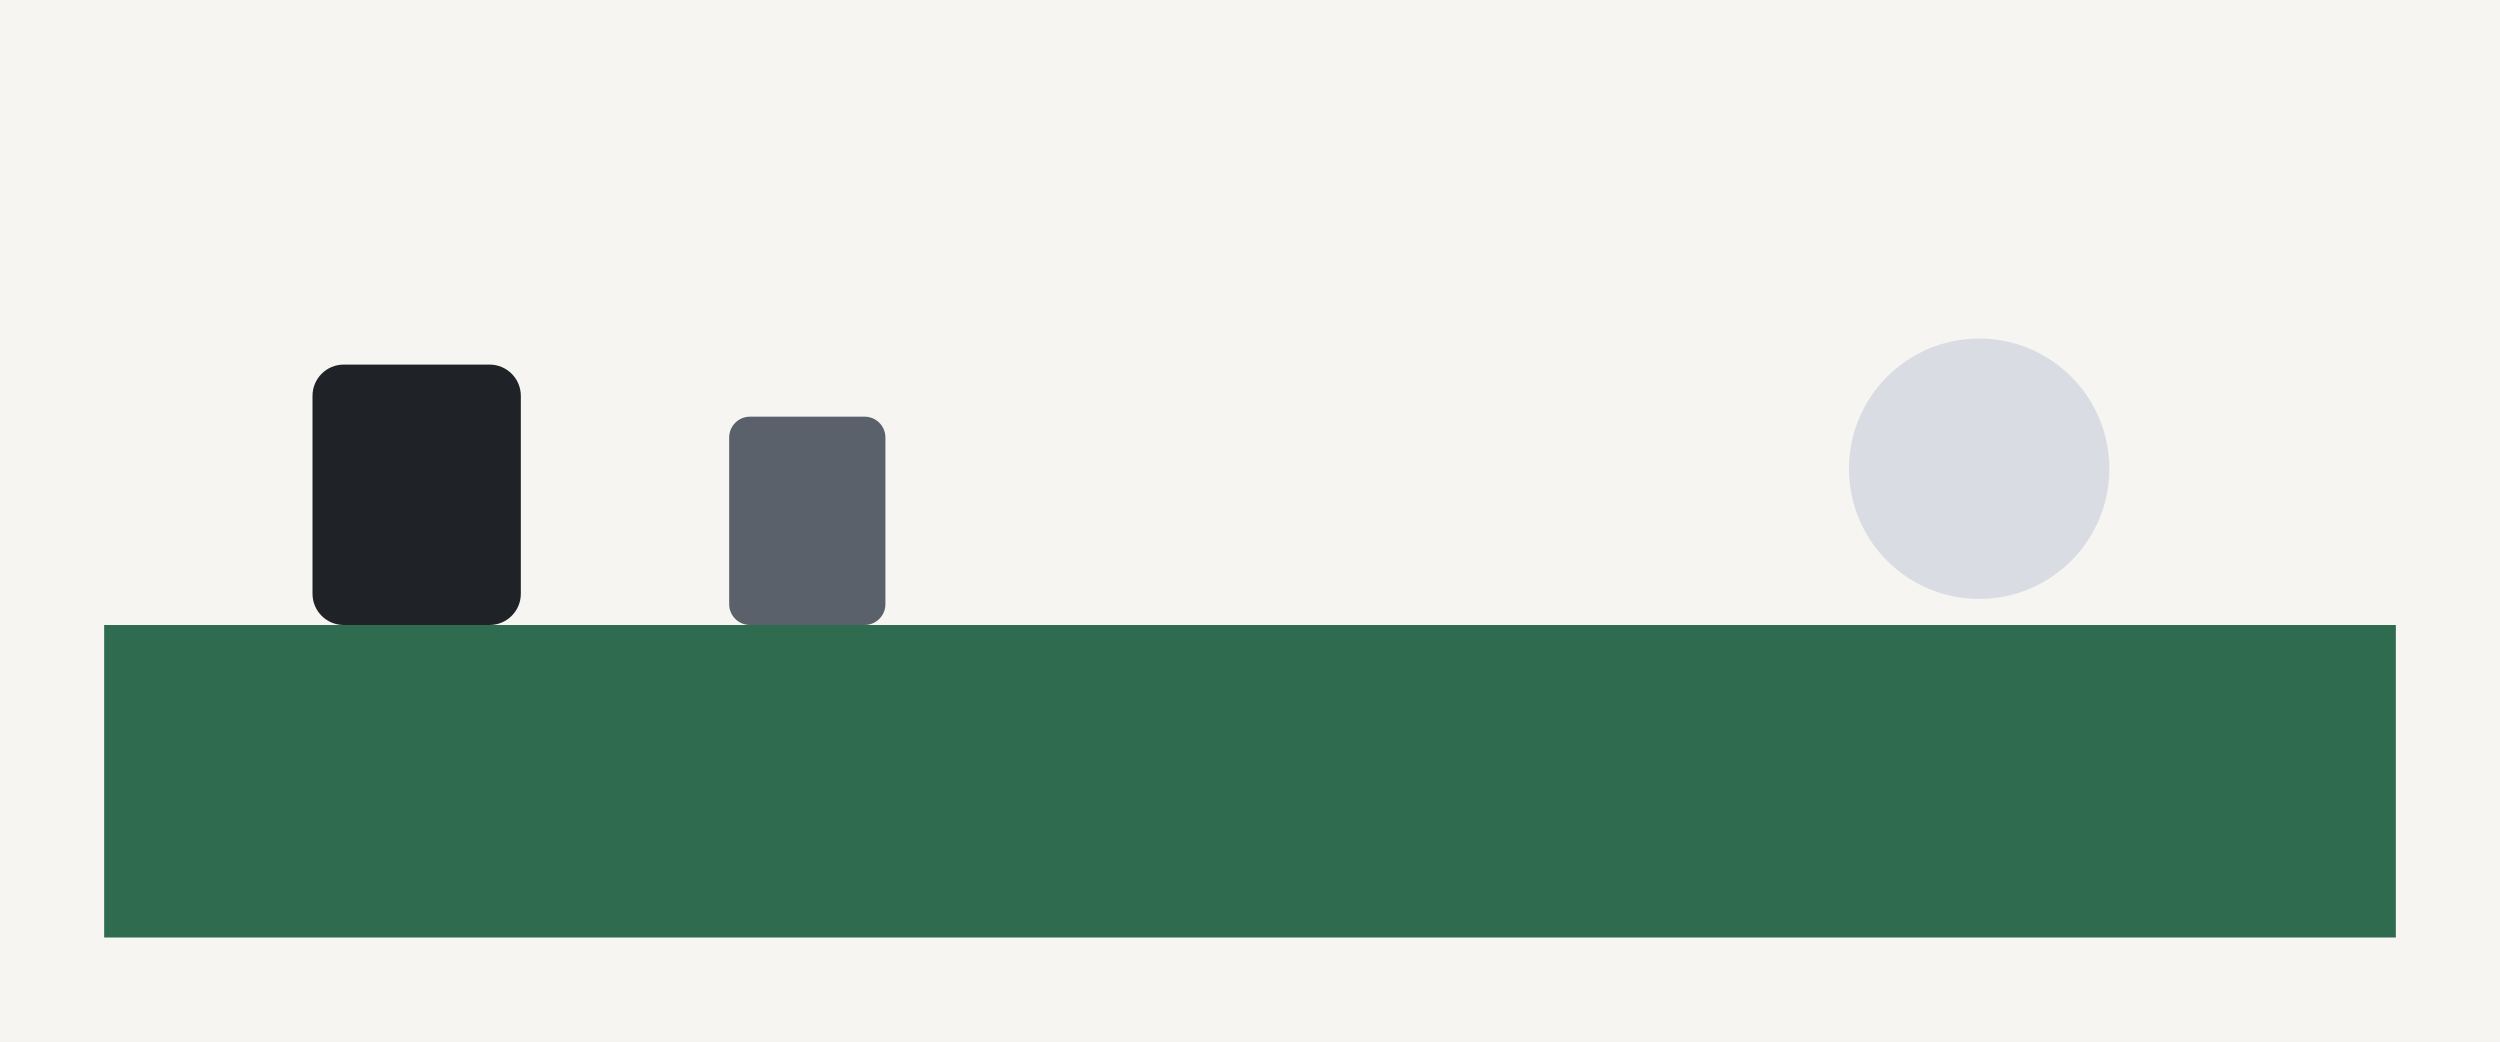
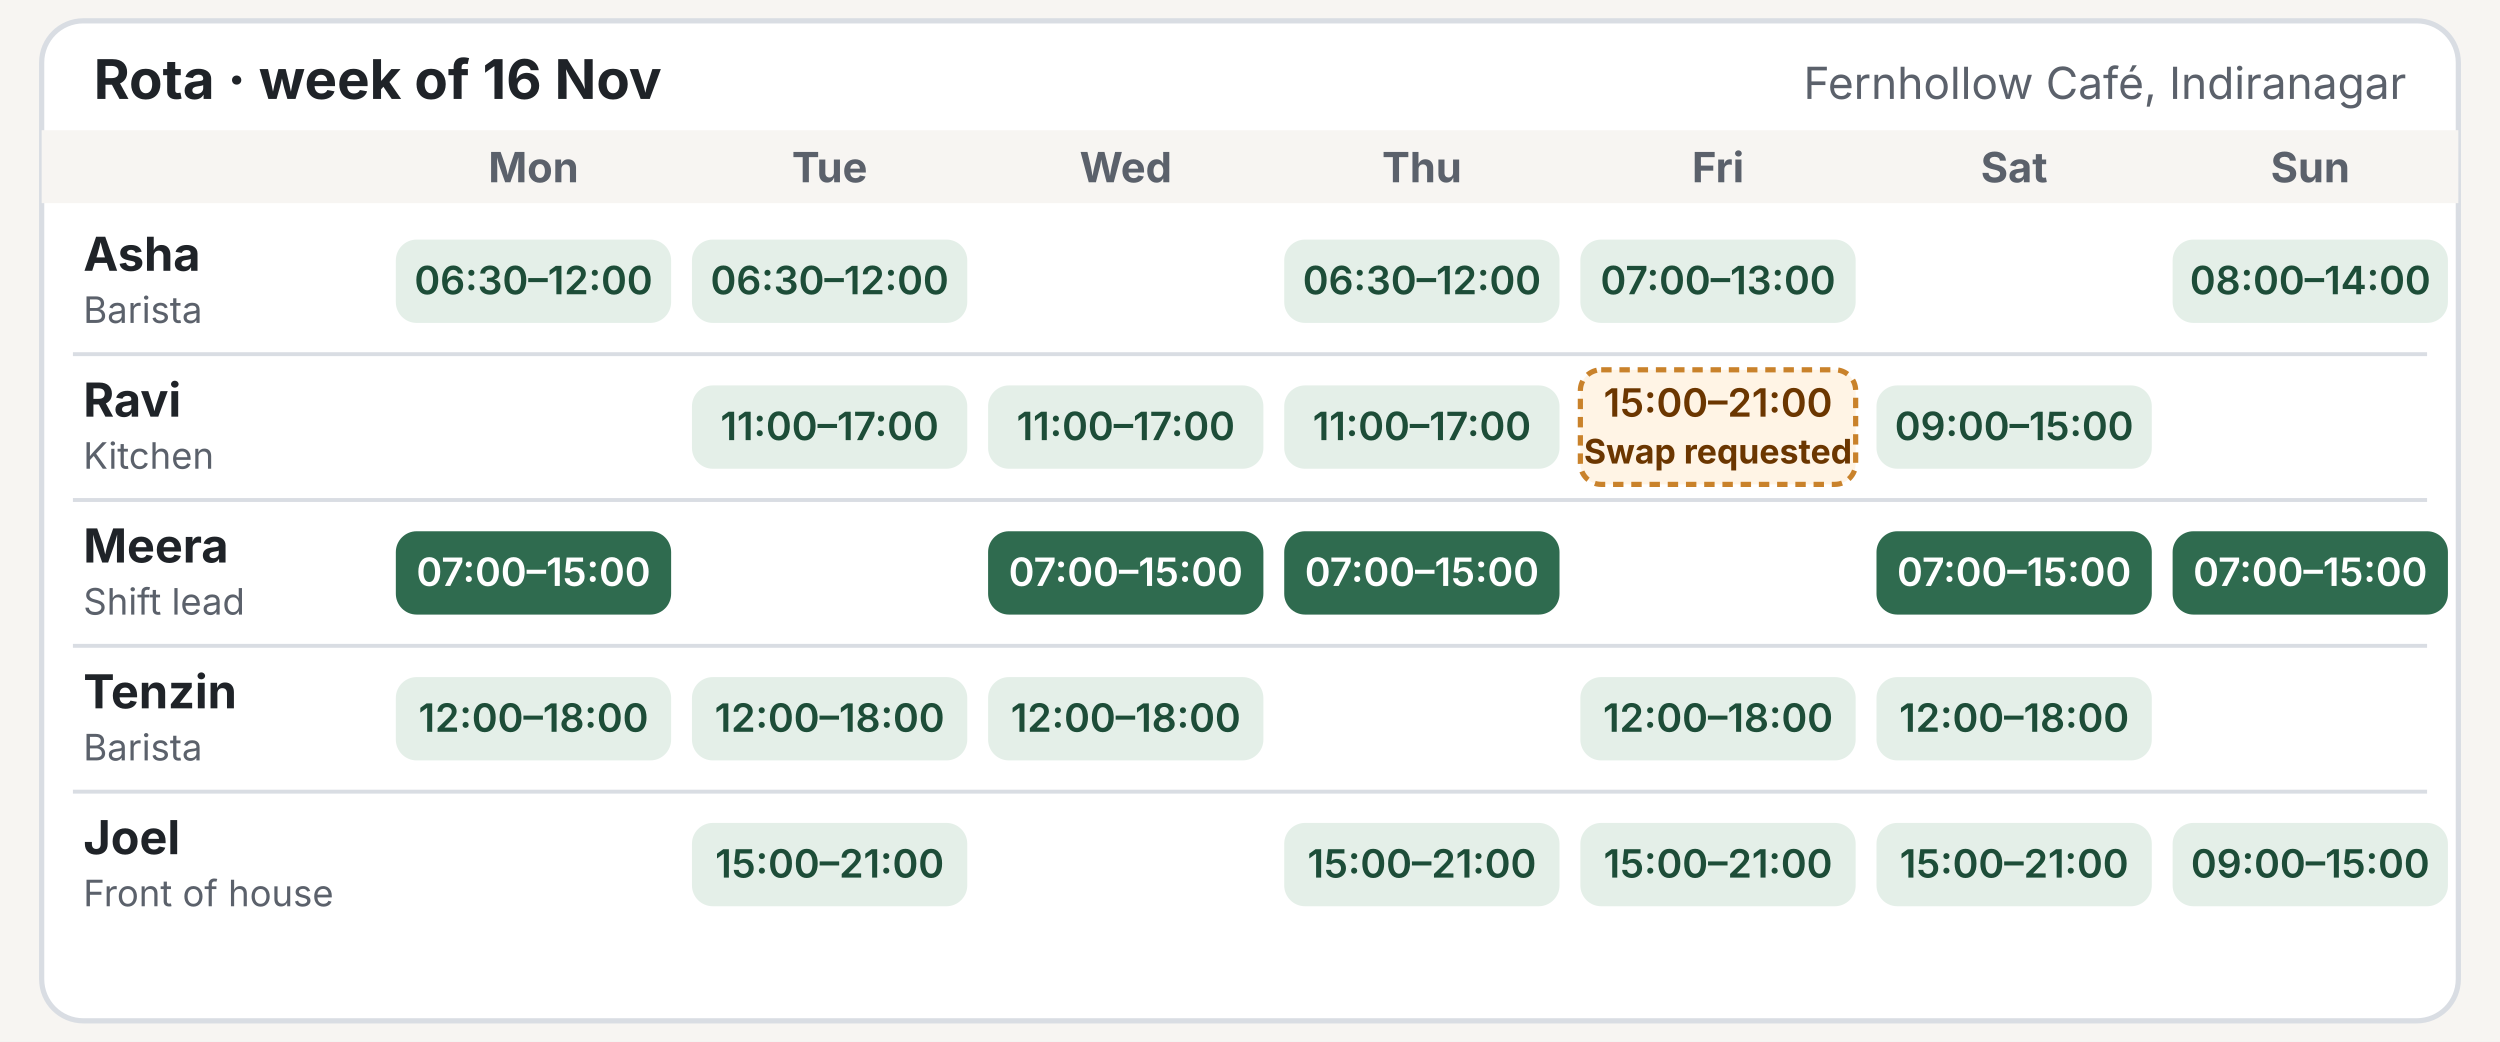
<svg xmlns="http://www.w3.org/2000/svg" width="480" height="200" viewBox="0 0 480 200">
  <rect width="480" height="200" fill="#f7f5f2" />
-   <rect x="20" y="120" width="440" height="60" fill="#2f6b4f" />
-   <rect x="60" y="70" width="40" height="50" rx="6" fill="#1f2328" />
-   <rect x="140" y="80" width="30" height="40" rx="4" fill="#5b616b" />
-   <circle cx="380" cy="90" r="25" fill="#d9dde3" />
+   <rect x="8" y="4" width="464" height="192" rx="8" fill="#ffffff" stroke="#d9dde3" />
+   <text x="18" y="19" font-family="Inter, Segoe UI, Helvetica, Arial, sans-serif" font-size="10.5" font-weight="700" fill="#1f2328">Rota · week of 16 Nov</text>
+   <text x="462" y="19" font-family="Inter, Segoe UI, Helvetica, Arial, sans-serif" font-size="8.5" fill="#5b616b" text-anchor="end">Fernhollow Café, Indiranagar</text>
+   <rect x="8" y="25" width="464" height="14" fill="#f7f5f2" />
+   <text x="102.429" y="35" font-family="Inter, Segoe UI, Helvetica, Arial, sans-serif" font-size="8" font-weight="700" fill="#5b616b" text-anchor="middle">Mon</text>
+   <text x="159.286" y="35" font-family="Inter, Segoe UI, Helvetica, Arial, sans-serif" font-size="8" font-weight="700" fill="#5b616b" text-anchor="middle">Tue</text>
+   <text x="216.143" y="35" font-family="Inter, Segoe UI, Helvetica, Arial, sans-serif" font-size="8" font-weight="700" fill="#5b616b" text-anchor="middle">Wed</text>
+   <text x="273" y="35" font-family="Inter, Segoe UI, Helvetica, Arial, sans-serif" font-size="8" font-weight="700" fill="#5b616b" text-anchor="middle">Thu</text>
+   <text x="329.857" y="35" font-family="Inter, Segoe UI, Helvetica, Arial, sans-serif" font-size="8" font-weight="700" fill="#5b616b" text-anchor="middle">Fri</text>
+   <text x="386.714" y="35" font-family="Inter, Segoe UI, Helvetica, Arial, sans-serif" font-size="8" font-weight="700" fill="#5b616b" text-anchor="middle">Sat</text>
+   <text x="443.571" y="35" font-family="Inter, Segoe UI, Helvetica, Arial, sans-serif" font-size="8" font-weight="700" fill="#5b616b" text-anchor="middle">Sun</text>
+   <text x="16" y="52" font-family="Inter, Segoe UI, Helvetica, Arial, sans-serif" font-size="9" font-weight="700" fill="#1f2328">Asha</text>
+   <text x="16" y="62" font-family="Inter, Segoe UI, Helvetica, Arial, sans-serif" font-size="7" fill="#5b616b">Barista</text>
+   <rect x="76" y="46" width="52.857" height="16" rx="4" fill="#e4efe8" />
+   <text x="102.429" y="56.5" font-family="Inter, Segoe UI, Helvetica, Arial, sans-serif" font-size="7.5" font-weight="600" fill="#1d4d38" text-anchor="middle">06:30–12:00</text>
+   <rect x="132.857" y="46" width="52.857" height="16" rx="4" fill="#e4efe8" />
+   <text x="159.286" y="56.5" font-family="Inter, Segoe UI, Helvetica, Arial, sans-serif" font-size="7.5" font-weight="600" fill="#1d4d38" text-anchor="middle">06:30–12:00</text>
+   <rect x="246.571" y="46" width="52.857" height="16" rx="4" fill="#e4efe8" />
+   <text x="273" y="56.5" font-family="Inter, Segoe UI, Helvetica, Arial, sans-serif" font-size="7.5" font-weight="600" fill="#1d4d38" text-anchor="middle">06:30–12:00</text>
+   <rect x="303.429" y="46" width="52.857" height="16" rx="4" fill="#e4efe8" />
+   <text x="329.857" y="56.5" font-family="Inter, Segoe UI, Helvetica, Arial, sans-serif" font-size="7.5" font-weight="600" fill="#1d4d38" text-anchor="middle">07:00–13:00</text>
+   <rect x="417.143" y="46" width="52.857" height="16" rx="4" fill="#e4efe8" />
+   <text x="443.571" y="56.5" font-family="Inter, Segoe UI, Helvetica, Arial, sans-serif" font-size="7.5" font-weight="600" fill="#1d4d38" text-anchor="middle">08:00–14:00</text>
+   <line x1="14" x2="466" y1="68" y2="68" stroke="#d9dde3" stroke-width="0.75" />
+   <text x="16" y="80" font-family="Inter, Segoe UI, Helvetica, Arial, sans-serif" font-size="9" font-weight="700" fill="#1f2328">Ravi</text>
+   <text x="16" y="90" font-family="Inter, Segoe UI, Helvetica, Arial, sans-serif" font-size="7" fill="#5b616b">Kitchen</text>
+   <rect x="132.857" y="74" width="52.857" height="16" rx="4" fill="#e4efe8" />
+   <text x="159.286" y="84.5" font-family="Inter, Segoe UI, Helvetica, Arial, sans-serif" font-size="7.5" font-weight="600" fill="#1d4d38" text-anchor="middle">11:00–17:00</text>
+   <rect x="189.714" y="74" width="52.857" height="16" rx="4" fill="#e4efe8" />
+   <text x="216.143" y="84.5" font-family="Inter, Segoe UI, Helvetica, Arial, sans-serif" font-size="7.5" font-weight="600" fill="#1d4d38" text-anchor="middle">11:00–17:00</text>
+   <rect x="246.571" y="74" width="52.857" height="16" rx="4" fill="#e4efe8" />
+   <text x="273" y="84.5" font-family="Inter, Segoe UI, Helvetica, Arial, sans-serif" font-size="7.5" font-weight="600" fill="#1d4d38" text-anchor="middle">11:00–17:00</text>
+   <rect x="303.429" y="71" width="52.857" height="22" rx="4" fill="#fff4e5" stroke="#c9822b" stroke-dasharray="2 1.5" />
+   <text x="329.857" y="80" font-family="Inter, Segoe UI, Helvetica, Arial, sans-serif" font-size="7.5" font-weight="600" fill="#6b3600" text-anchor="middle">15:00–21:00</text>
+   <text x="329.857" y="89" font-family="Inter, Segoe UI, Helvetica, Arial, sans-serif" font-size="6.5" font-weight="700" fill="#6b3600" text-anchor="middle">Swap requested</text>
+   <rect x="360.286" y="74" width="52.857" height="16" rx="4" fill="#e4efe8" />
+   <text x="386.714" y="84.5" font-family="Inter, Segoe UI, Helvetica, Arial, sans-serif" font-size="7.5" font-weight="600" fill="#1d4d38" text-anchor="middle">09:00–15:00</text>
+   <line x1="14" x2="466" y1="96" y2="96" stroke="#d9dde3" stroke-width="0.75" />
+   <text x="16" y="108" font-family="Inter, Segoe UI, Helvetica, Arial, sans-serif" font-size="9" font-weight="700" fill="#1f2328">Meera</text>
+   <text x="16" y="118" font-family="Inter, Segoe UI, Helvetica, Arial, sans-serif" font-size="7" fill="#5b616b">Shift lead</text>
+   <rect x="76" y="102" width="52.857" height="16" rx="4" fill="#2f6b4f" />
+   <text x="102.429" y="112.5" font-family="Inter, Segoe UI, Helvetica, Arial, sans-serif" font-size="7.5" font-weight="600" fill="#ffffff" text-anchor="middle">07:00–15:00</text>
+   <rect x="189.714" y="102" width="52.857" height="16" rx="4" fill="#2f6b4f" />
+   <text x="216.143" y="112.5" font-family="Inter, Segoe UI, Helvetica, Arial, sans-serif" font-size="7.5" font-weight="600" fill="#ffffff" text-anchor="middle">07:00–15:00</text>
+   <rect x="246.571" y="102" width="52.857" height="16" rx="4" fill="#2f6b4f" />
+   <text x="273" y="112.5" font-family="Inter, Segoe UI, Helvetica, Arial, sans-serif" font-size="7.5" font-weight="600" fill="#ffffff" text-anchor="middle">07:00–15:00</text>
+   <rect x="360.286" y="102" width="52.857" height="16" rx="4" fill="#2f6b4f" />
+   <text x="386.714" y="112.5" font-family="Inter, Segoe UI, Helvetica, Arial, sans-serif" font-size="7.5" font-weight="600" fill="#ffffff" text-anchor="middle">07:00–15:00</text>
+   <rect x="417.143" y="102" width="52.857" height="16" rx="4" fill="#2f6b4f" />
+   <text x="443.571" y="112.5" font-family="Inter, Segoe UI, Helvetica, Arial, sans-serif" font-size="7.5" font-weight="600" fill="#ffffff" text-anchor="middle">07:00–15:00</text>
+   <line x1="14" x2="466" y1="124" y2="124" stroke="#d9dde3" stroke-width="0.75" />
+   <text x="16" y="136" font-family="Inter, Segoe UI, Helvetica, Arial, sans-serif" font-size="9" font-weight="700" fill="#1f2328">Tenzin</text>
+   <text x="16" y="146" font-family="Inter, Segoe UI, Helvetica, Arial, sans-serif" font-size="7" fill="#5b616b">Barista</text>
+   <rect x="76" y="130" width="52.857" height="16" rx="4" fill="#e4efe8" />
+   <text x="102.429" y="140.5" font-family="Inter, Segoe UI, Helvetica, Arial, sans-serif" font-size="7.5" font-weight="600" fill="#1d4d38" text-anchor="middle">12:00–18:00</text>
+   <rect x="132.857" y="130" width="52.857" height="16" rx="4" fill="#e4efe8" />
+   <text x="159.286" y="140.5" font-family="Inter, Segoe UI, Helvetica, Arial, sans-serif" font-size="7.5" font-weight="600" fill="#1d4d38" text-anchor="middle">12:00–18:00</text>
+   <rect x="189.714" y="130" width="52.857" height="16" rx="4" fill="#e4efe8" />
+   <text x="216.143" y="140.5" font-family="Inter, Segoe UI, Helvetica, Arial, sans-serif" font-size="7.5" font-weight="600" fill="#1d4d38" text-anchor="middle">12:00–18:00</text>
+   <rect x="303.429" y="130" width="52.857" height="16" rx="4" fill="#e4efe8" />
+   <text x="329.857" y="140.5" font-family="Inter, Segoe UI, Helvetica, Arial, sans-serif" font-size="7.5" font-weight="600" fill="#1d4d38" text-anchor="middle">12:00–18:00</text>
+   <rect x="360.286" y="130" width="52.857" height="16" rx="4" fill="#e4efe8" />
+   <text x="386.714" y="140.5" font-family="Inter, Segoe UI, Helvetica, Arial, sans-serif" font-size="7.5" font-weight="600" fill="#1d4d38" text-anchor="middle">12:00–18:00</text>
+   <line x1="14" x2="466" y1="152" y2="152" stroke="#d9dde3" stroke-width="0.75" />
+   <text x="16" y="164" font-family="Inter, Segoe UI, Helvetica, Arial, sans-serif" font-size="9" font-weight="700" fill="#1f2328">Joel</text>
+   <text x="16" y="174" font-family="Inter, Segoe UI, Helvetica, Arial, sans-serif" font-size="7" fill="#5b616b">Front of house</text>
+   <rect x="132.857" y="158" width="52.857" height="16" rx="4" fill="#e4efe8" />
+   <text x="159.286" y="168.5" font-family="Inter, Segoe UI, Helvetica, Arial, sans-serif" font-size="7.5" font-weight="600" fill="#1d4d38" text-anchor="middle">15:00–21:00</text>
+   <rect x="246.571" y="158" width="52.857" height="16" rx="4" fill="#e4efe8" />
+   <text x="273" y="168.5" font-family="Inter, Segoe UI, Helvetica, Arial, sans-serif" font-size="7.5" font-weight="600" fill="#1d4d38" text-anchor="middle">15:00–21:00</text>
+   <rect x="303.429" y="158" width="52.857" height="16" rx="4" fill="#e4efe8" />
+   <text x="329.857" y="168.5" font-family="Inter, Segoe UI, Helvetica, Arial, sans-serif" font-size="7.5" font-weight="600" fill="#1d4d38" text-anchor="middle">15:00–21:00</text>
+   <rect x="360.286" y="158" width="52.857" height="16" rx="4" fill="#e4efe8" />
+   <text x="386.714" y="168.5" font-family="Inter, Segoe UI, Helvetica, Arial, sans-serif" font-size="7.5" font-weight="600" fill="#1d4d38" text-anchor="middle">15:00–21:00</text>
+   <rect x="417.143" y="158" width="52.857" height="16" rx="4" fill="#e4efe8" />
+   <text x="443.571" y="168.5" font-family="Inter, Segoe UI, Helvetica, Arial, sans-serif" font-size="7.5" font-weight="600" fill="#1d4d38" text-anchor="middle">09:00–15:00</text>
</svg>
